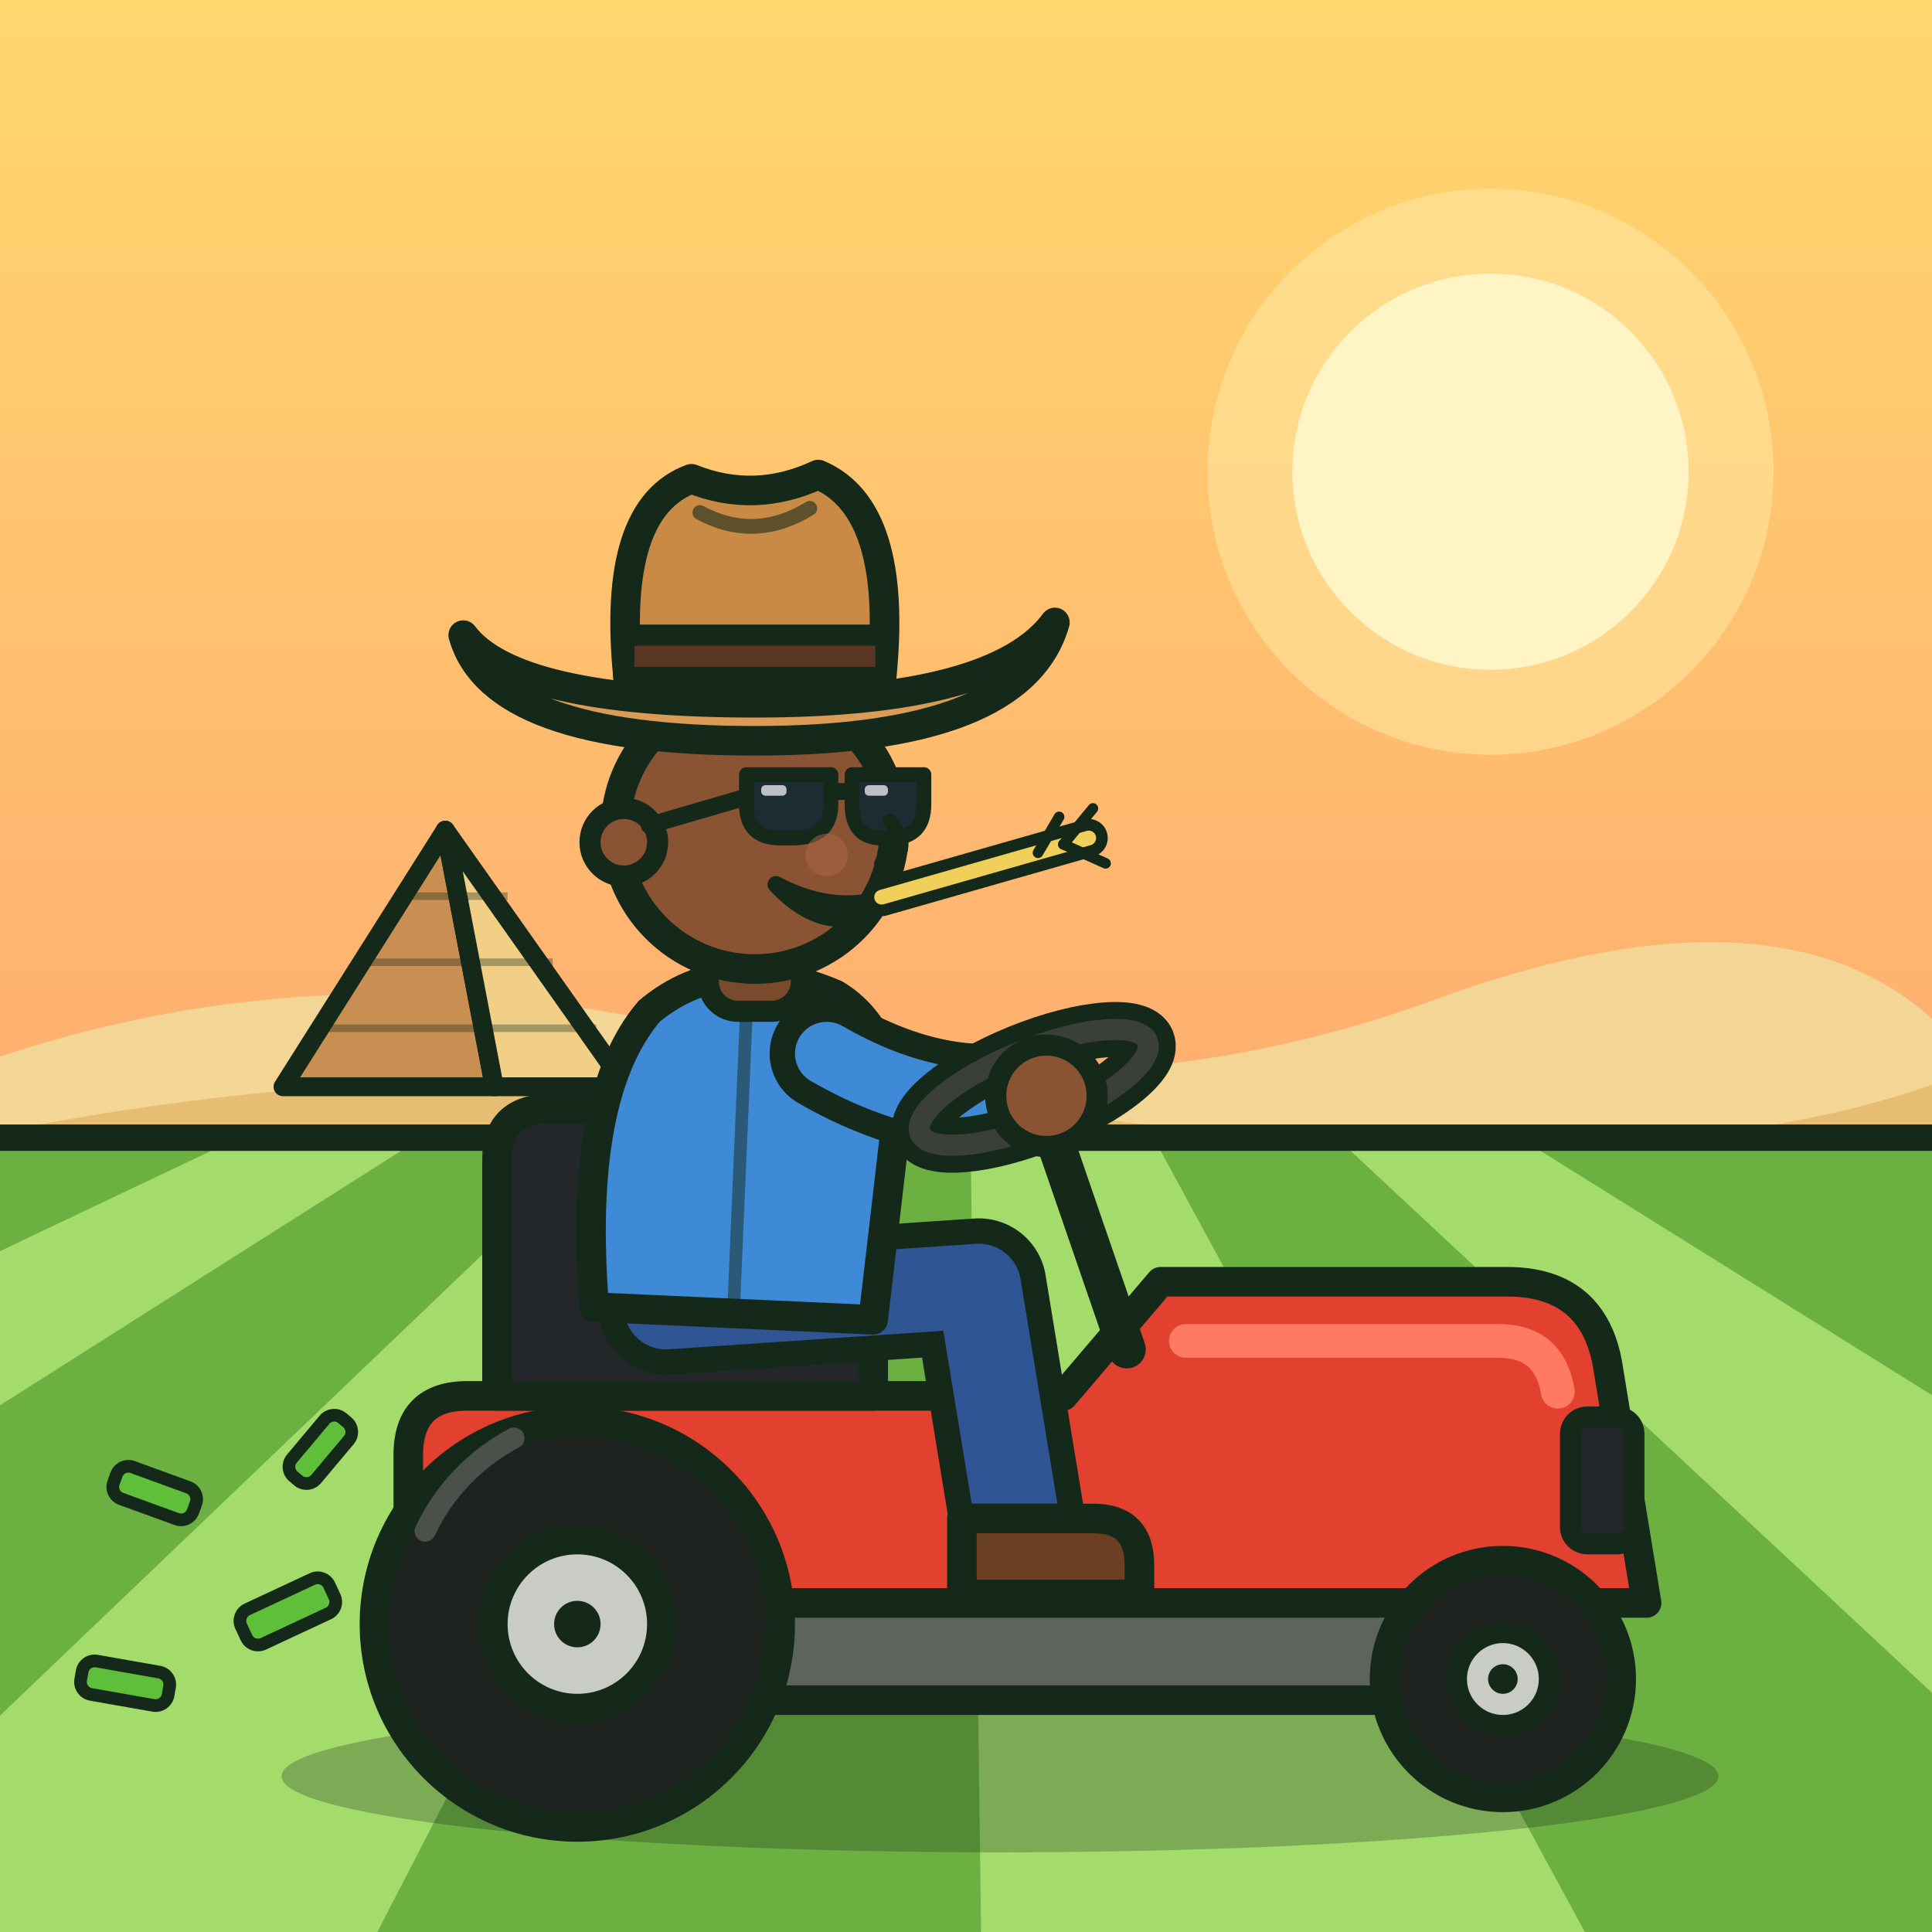
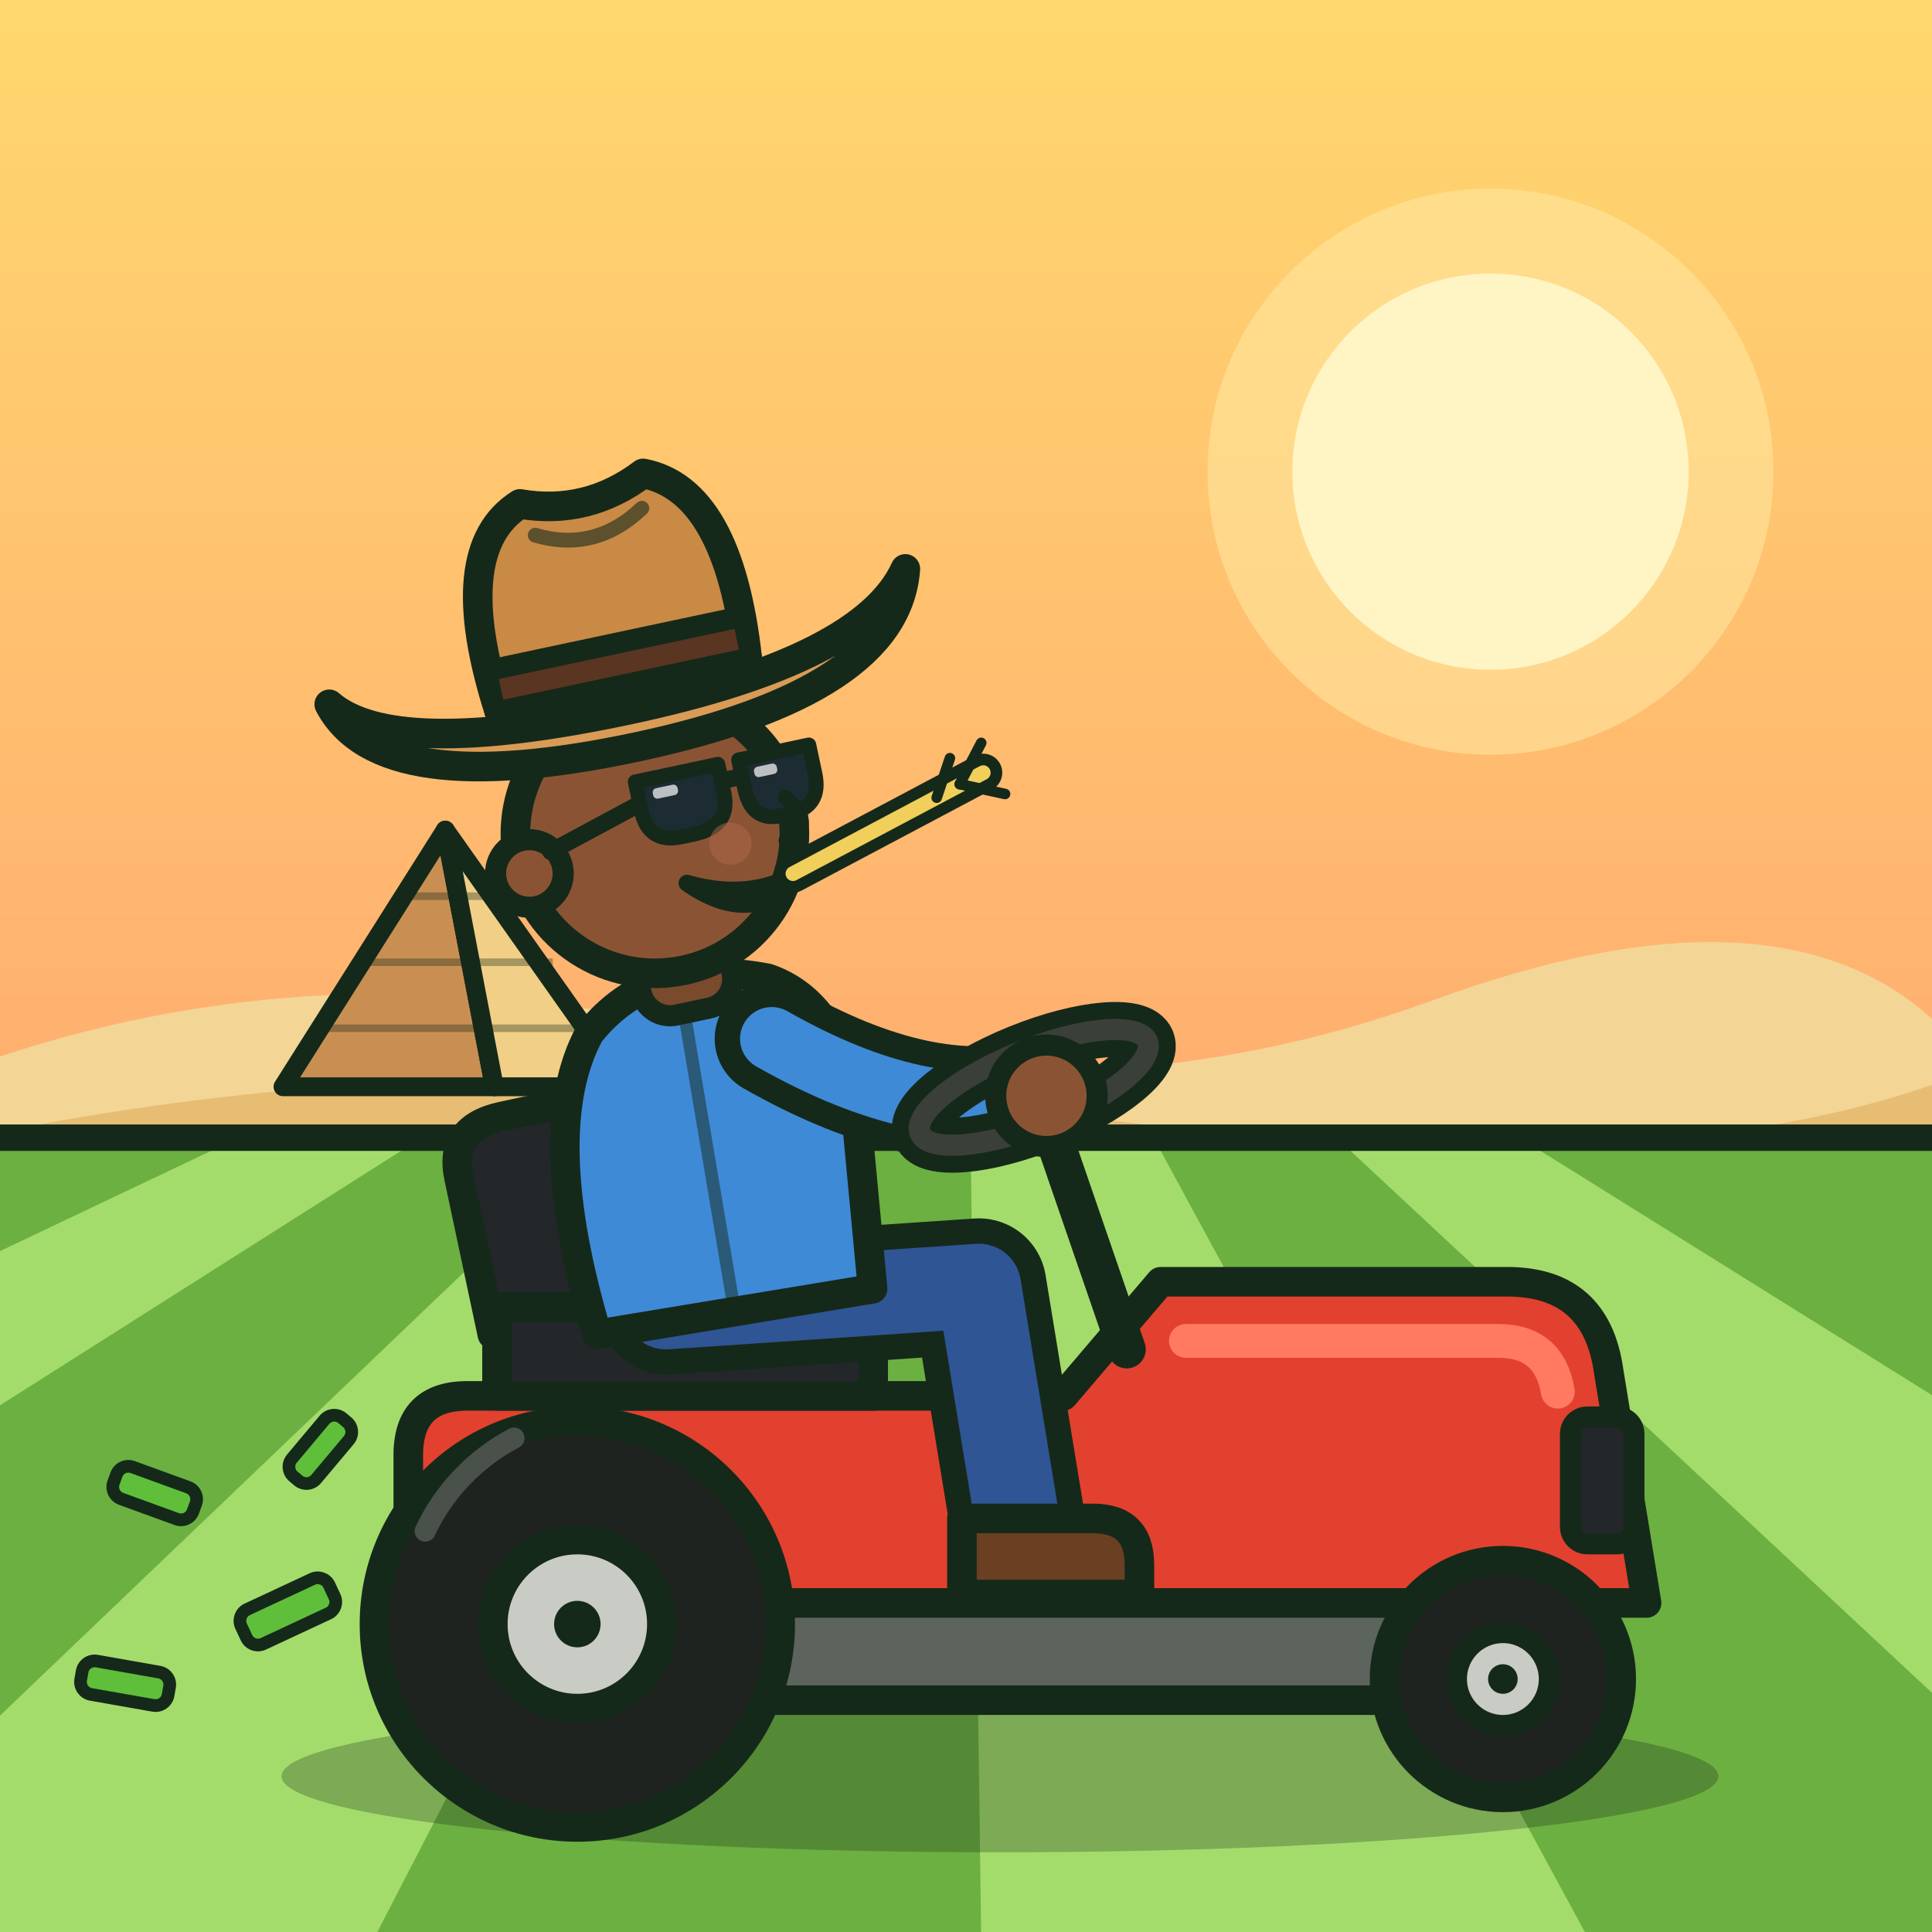
<svg xmlns="http://www.w3.org/2000/svg" width="1024" height="1024" viewBox="0 0 1024 1024">
  <defs>
    <linearGradient id="sky" x1="0" y1="0" x2="0" y2="1">
      <stop offset="0" stop-color="#ffd86e" />
      <stop offset="0.55" stop-color="#ffb070" />
      <stop offset="1" stop-color="#ff8f6b" />
    </linearGradient>
    <clipPath id="lawnClip">
      <rect x="0" y="600" width="1024" height="424" />
    </clipPath>
  </defs>
  <rect width="1024" height="1024" fill="url(#sky)" />
  <circle cx="790" cy="250" r="150" fill="#ffe9a3" opacity="0.55" />
  <circle cx="790" cy="250" r="105" fill="#fff4c4" />
  <path d="M0 560 Q 180 500 380 548 T 760 530 T 1024 540 V 640 H 0 Z" fill="#f3d596" />
  <path d="M0 600 Q 260 548 560 590 T 1024 575 V 640 H 0 Z" fill="#e6bd72" />
  <g stroke="#15291a" stroke-width="10" stroke-linejoin="round">
    <polygon points="236,440 150,576 262,576" fill="#c98f52" />
    <polygon points="236,440 262,576 332,576" fill="#f2cf86" />
  </g>
  <g stroke="#15291a" stroke-width="4" opacity="0.35">
    <line x1="214" y1="475" x2="249" y2="475" />
    <line x1="192" y1="510" x2="253" y2="510" />
    <line x1="170" y1="545" x2="258" y2="545" />
    <line x1="247" y1="475" x2="269" y2="475" />
    <line x1="251" y1="510" x2="293" y2="510" />
    <line x1="256" y1="545" x2="316" y2="545" />
  </g>
  <rect x="0" y="600" width="1024" height="424" fill="#6cb041" />
  <g clip-path="url(#lawnClip)" fill="#a4dc6c">
    <polygon points="512,420 -760,1024 -440,1024" />
    <polygon points="512,420 -120,1024 200,1024" />
    <polygon points="512,420 520,1024 840,1024" />
    <polygon points="512,420 1160,1024 1480,1024" />
  </g>
  <rect x="0" y="596" width="1024" height="14" fill="#15291a" />
  <g transform="translate(530 760) scale(1.12) translate(-530 -760)">
    <ellipse cx="530" cy="922" rx="340" ry="36" fill="#15291a" opacity="0.28" />
    <g fill="#5fbf3a" stroke="#15291a" stroke-width="6" stroke-linejoin="round">
      <rect x="170" y="835" width="46" height="18" rx="6" transform="rotate(-25 193 844)" />
      <rect x="110" y="780" width="40" height="16" rx="6" transform="rotate(20 130 788)" />
      <rect x="190" y="760" width="36" height="15" rx="6" transform="rotate(-50 208 767)" />
      <rect x="95" y="870" width="42" height="16" rx="6" transform="rotate(10 116 878)" />
    </g>
    <g stroke="#15291a" stroke-width="14" stroke-linejoin="round" stroke-linecap="round">
      <rect x="270" y="830" width="470" height="56" rx="24" fill="#5d635d" />
      <path d="M250 840 V 770 Q 250 742 278 742 H 560 L 606 688 H 770 Q 812 688 818 730 L 836 840 Z" fill="#e2412f" />
      <path d="M618 716 H 766 Q 790 716 794 740" fill="none" stroke="#ff7a61" stroke-width="16" />
      <rect x="800" y="752" width="30" height="60" rx="8" fill="#23272a" stroke-width="10" />
-       <path d="M292 742 V 630 Q 292 606 318 606 H 336 Q 356 606 356 630 V 700 H 452 Q 470 700 470 718 V 742 Z" fill="#23272a" />
+       <path d="M292 706 V 630 Q 292 606 318 606 H 336 Q 356 606 356 630 V 706 Z" fill="#23272a" transform="rotate(-12 324 720)" />
+       <path d="M292 742 V 700 H 452 Q 470 700 470 718 V 742 Z" fill="#23272a" />
      <line x1="590" y1="720" x2="548" y2="598" fill="none" stroke-width="18" />
      <path d="M372 700 L 520 690 L 540 812" fill="none" stroke="#15291a" stroke-width="64" />
      <path d="M372 700 L 520 690 L 540 812" fill="none" stroke="#2f5595" stroke-width="40" />
      <path d="M512 800 H 574 Q 596 800 596 822 V 836 H 512 Z" fill="#6b3f22" />
-       <path d="M338 700 Q 330 600 364 560 Q 400 530 452 552 Q 482 570 480 620 L 470 706 Z" fill="#3f8ad6" />
-       <line x1="410" y1="560" x2="404" y2="700" fill="none" stroke-width="6" opacity="0.5" />
-       <path d="M448 580 Q 500 610 548 600" fill="none" stroke="#15291a" stroke-width="54" />
-       <path d="M448 580 Q 500 610 548 600" fill="none" stroke="#3f8ad6" stroke-width="30" />
+       <g transform="rotate(-12 400 700)">
+         <path d="M338 700 Q 330 600 364 560 Q 400 530 452 552 Q 482 570 480 620 L 470 706 Z" fill="#3f8ad6" />
+         <line x1="410" y1="560" x2="404" y2="700" fill="none" stroke-width="6" opacity="0.5" />
+       </g>
+       <path d="M422 573 Q 494 614 548 600" fill="none" stroke="#15291a" stroke-width="54" />
+       <path d="M422 573 Q 494 614 548 600" fill="none" stroke="#3f8ad6" stroke-width="30" />
      <ellipse cx="546" cy="596" rx="58" ry="18" fill="none" stroke="#15291a" stroke-width="26" transform="rotate(-22 546 596)" />
      <ellipse cx="546" cy="596" rx="58" ry="18" fill="none" stroke="#3a3f3a" stroke-width="10" transform="rotate(-22 546 596)" />
      <circle cx="552" cy="600" r="24" fill="#8a5434" stroke-width="10" />
-       <rect x="392" y="500" width="44" height="60" rx="14" fill="#7a4a2d" stroke-width="10" />
-       <circle cx="414" cy="474" r="66" fill="#8a5434" />
-       <circle cx="352" cy="480" r="16" fill="#8a5434" stroke-width="10" />
+       <g transform="rotate(-12 400 700)">
+         <rect x="392" y="500" width="44" height="60" rx="14" fill="#7a4a2d" stroke-width="10" />
+         <circle cx="414" cy="474" r="66" fill="#8a5434" />
+         <circle cx="352" cy="480" r="16" fill="#8a5434" stroke-width="10" />
+       </g>
    </g>
-     <g stroke="#15291a" stroke-linejoin="round" stroke-linecap="round">
-       <line x1="412" y1="458" x2="364" y2="472" stroke-width="8" />
-       <line x1="448" y1="456" x2="462" y2="456" stroke-width="8" />
-       <path d="M410 448 H 450 V 462 Q 450 478 432 478 H 426 Q 410 478 410 462 Z" fill="#1d2b33" stroke-width="7" />
-       <path d="M460 448 H 494 V 462 Q 494 478 478 478 H 474 Q 460 478 460 462 Z" fill="#1d2b33" stroke-width="7" />
-     </g>
-     <g fill="#ffffff" opacity="0.7">
-       <rect x="417" y="453" width="12" height="5" rx="2" />
-       <rect x="466" y="453" width="11" height="5" rx="2" />
-     </g>
-     <path d="M478 470 Q 490 486 474 490" fill="none" stroke="#15291a" stroke-width="7" stroke-linecap="round" />
-     <path d="M424 500 Q 452 530 482 504 Q 454 516 424 500 Z" fill="#ffffff" stroke="#15291a" stroke-width="8" stroke-linejoin="round" />
-     <circle cx="448" cy="486" r="10" fill="#b0664a" opacity="0.5" />
-     <path d="M474 506 L 572 478" fill="none" stroke="#15291a" stroke-width="18" stroke-linecap="round" />
-     <path d="M474 506 L 572 478" fill="none" stroke="#f0cf5a" stroke-width="7" stroke-linecap="round" />
-     <g stroke="#15291a" stroke-width="5" stroke-linecap="round">
-       <line x1="560" y1="481" x2="574" y2="464" />
-       <line x1="560" y1="481" x2="580" y2="490" />
-       <line x1="548" y1="485" x2="558" y2="468" />
-     </g>
-     <g transform="translate(0 -38)">
-       <g stroke="#15291a" stroke-width="14" stroke-linejoin="round" stroke-linecap="round">
-         <path d="M354 440 Q 346 360 384 346 Q 414 358 444 344 Q 482 360 474 440 Z" fill="#c98a45" />
-         <path d="M352 420 H 476 V 440 H 352 Z" fill="#5a3522" stroke-width="10" />
-         <path d="M276 420 Q 300 452 414 452 Q 528 452 556 414 Q 540 470 414 470 Q 290 470 276 420 Z" fill="#d99b55" />
+     <g transform="rotate(-12 400 700)">
+       <g stroke="#15291a" stroke-linejoin="round" stroke-linecap="round">
+         <line x1="412" y1="458" x2="364" y2="472" stroke-width="8" />
+         <line x1="448" y1="456" x2="462" y2="456" stroke-width="8" />
+         <path d="M410 448 H 450 V 462 Q 450 478 432 478 H 426 Q 410 478 410 462 Z" fill="#1d2b33" stroke-width="7" />
+         <path d="M460 448 H 494 V 462 Q 494 478 478 478 H 474 Q 460 478 460 462 Z" fill="#1d2b33" stroke-width="7" />
      </g>
-       <path d="M388 362 Q 414 376 440 360" fill="none" stroke="#15291a" stroke-width="7" stroke-linecap="round" opacity="0.6" />
+       <g fill="#ffffff" opacity="0.7">
+         <rect x="417" y="453" width="12" height="5" rx="2" />
+         <rect x="466" y="453" width="11" height="5" rx="2" />
+       </g>
+       <path d="M478 470 Q 490 486 474 490" fill="none" stroke="#15291a" stroke-width="7" stroke-linecap="round" />
+       <path d="M424 500 Q 452 530 482 504 Q 454 516 424 500 Z" fill="#ffffff" stroke="#15291a" stroke-width="8" stroke-linejoin="round" />
+       <circle cx="448" cy="486" r="10" fill="#b0664a" opacity="0.5" />
+       <path d="M474 506 L 572 478" fill="none" stroke="#15291a" stroke-width="18" stroke-linecap="round" />
+       <path d="M474 506 L 572 478" fill="none" stroke="#f0cf5a" stroke-width="7" stroke-linecap="round" />
+       <g stroke="#15291a" stroke-width="5" stroke-linecap="round">
+         <line x1="560" y1="481" x2="574" y2="464" />
+         <line x1="560" y1="481" x2="580" y2="490" />
+         <line x1="548" y1="485" x2="558" y2="468" />
+       </g>
+       <g transform="translate(0 -38)">
+         <g stroke="#15291a" stroke-width="14" stroke-linejoin="round" stroke-linecap="round">
+           <path d="M354 440 Q 346 360 384 346 Q 414 358 444 344 Q 482 360 474 440 Z" fill="#c98a45" />
+           <path d="M352 420 H 476 V 440 H 352 Z" fill="#5a3522" stroke-width="10" />
+           <path d="M276 420 Q 300 452 414 452 Q 528 452 556 414 Q 540 470 414 470 Q 290 470 276 420 Z" fill="#d99b55" />
+         </g>
+         <path d="M388 362 Q 414 376 440 360" fill="none" stroke="#15291a" stroke-width="7" stroke-linecap="round" opacity="0.6" />
+       </g>
    </g>
    <g stroke="#15291a" stroke-width="14">
      <circle cx="330" cy="850" r="96" fill="#1f2320" />
      <circle cx="330" cy="850" r="40" fill="#c9ccc4" />
      <circle cx="768" cy="876" r="56" fill="#1f2320" />
      <circle cx="768" cy="876" r="22" fill="#c9ccc4" stroke-width="10" />
    </g>
    <g fill="#15291a">
      <circle cx="330" cy="850" r="11" />
      <circle cx="768" cy="876" r="7" />
    </g>
    <path d="M258 806 A 96 96 0 0 1 300 762" fill="none" stroke="#4a504a" stroke-width="10" stroke-linecap="round" />
  </g>
</svg>
